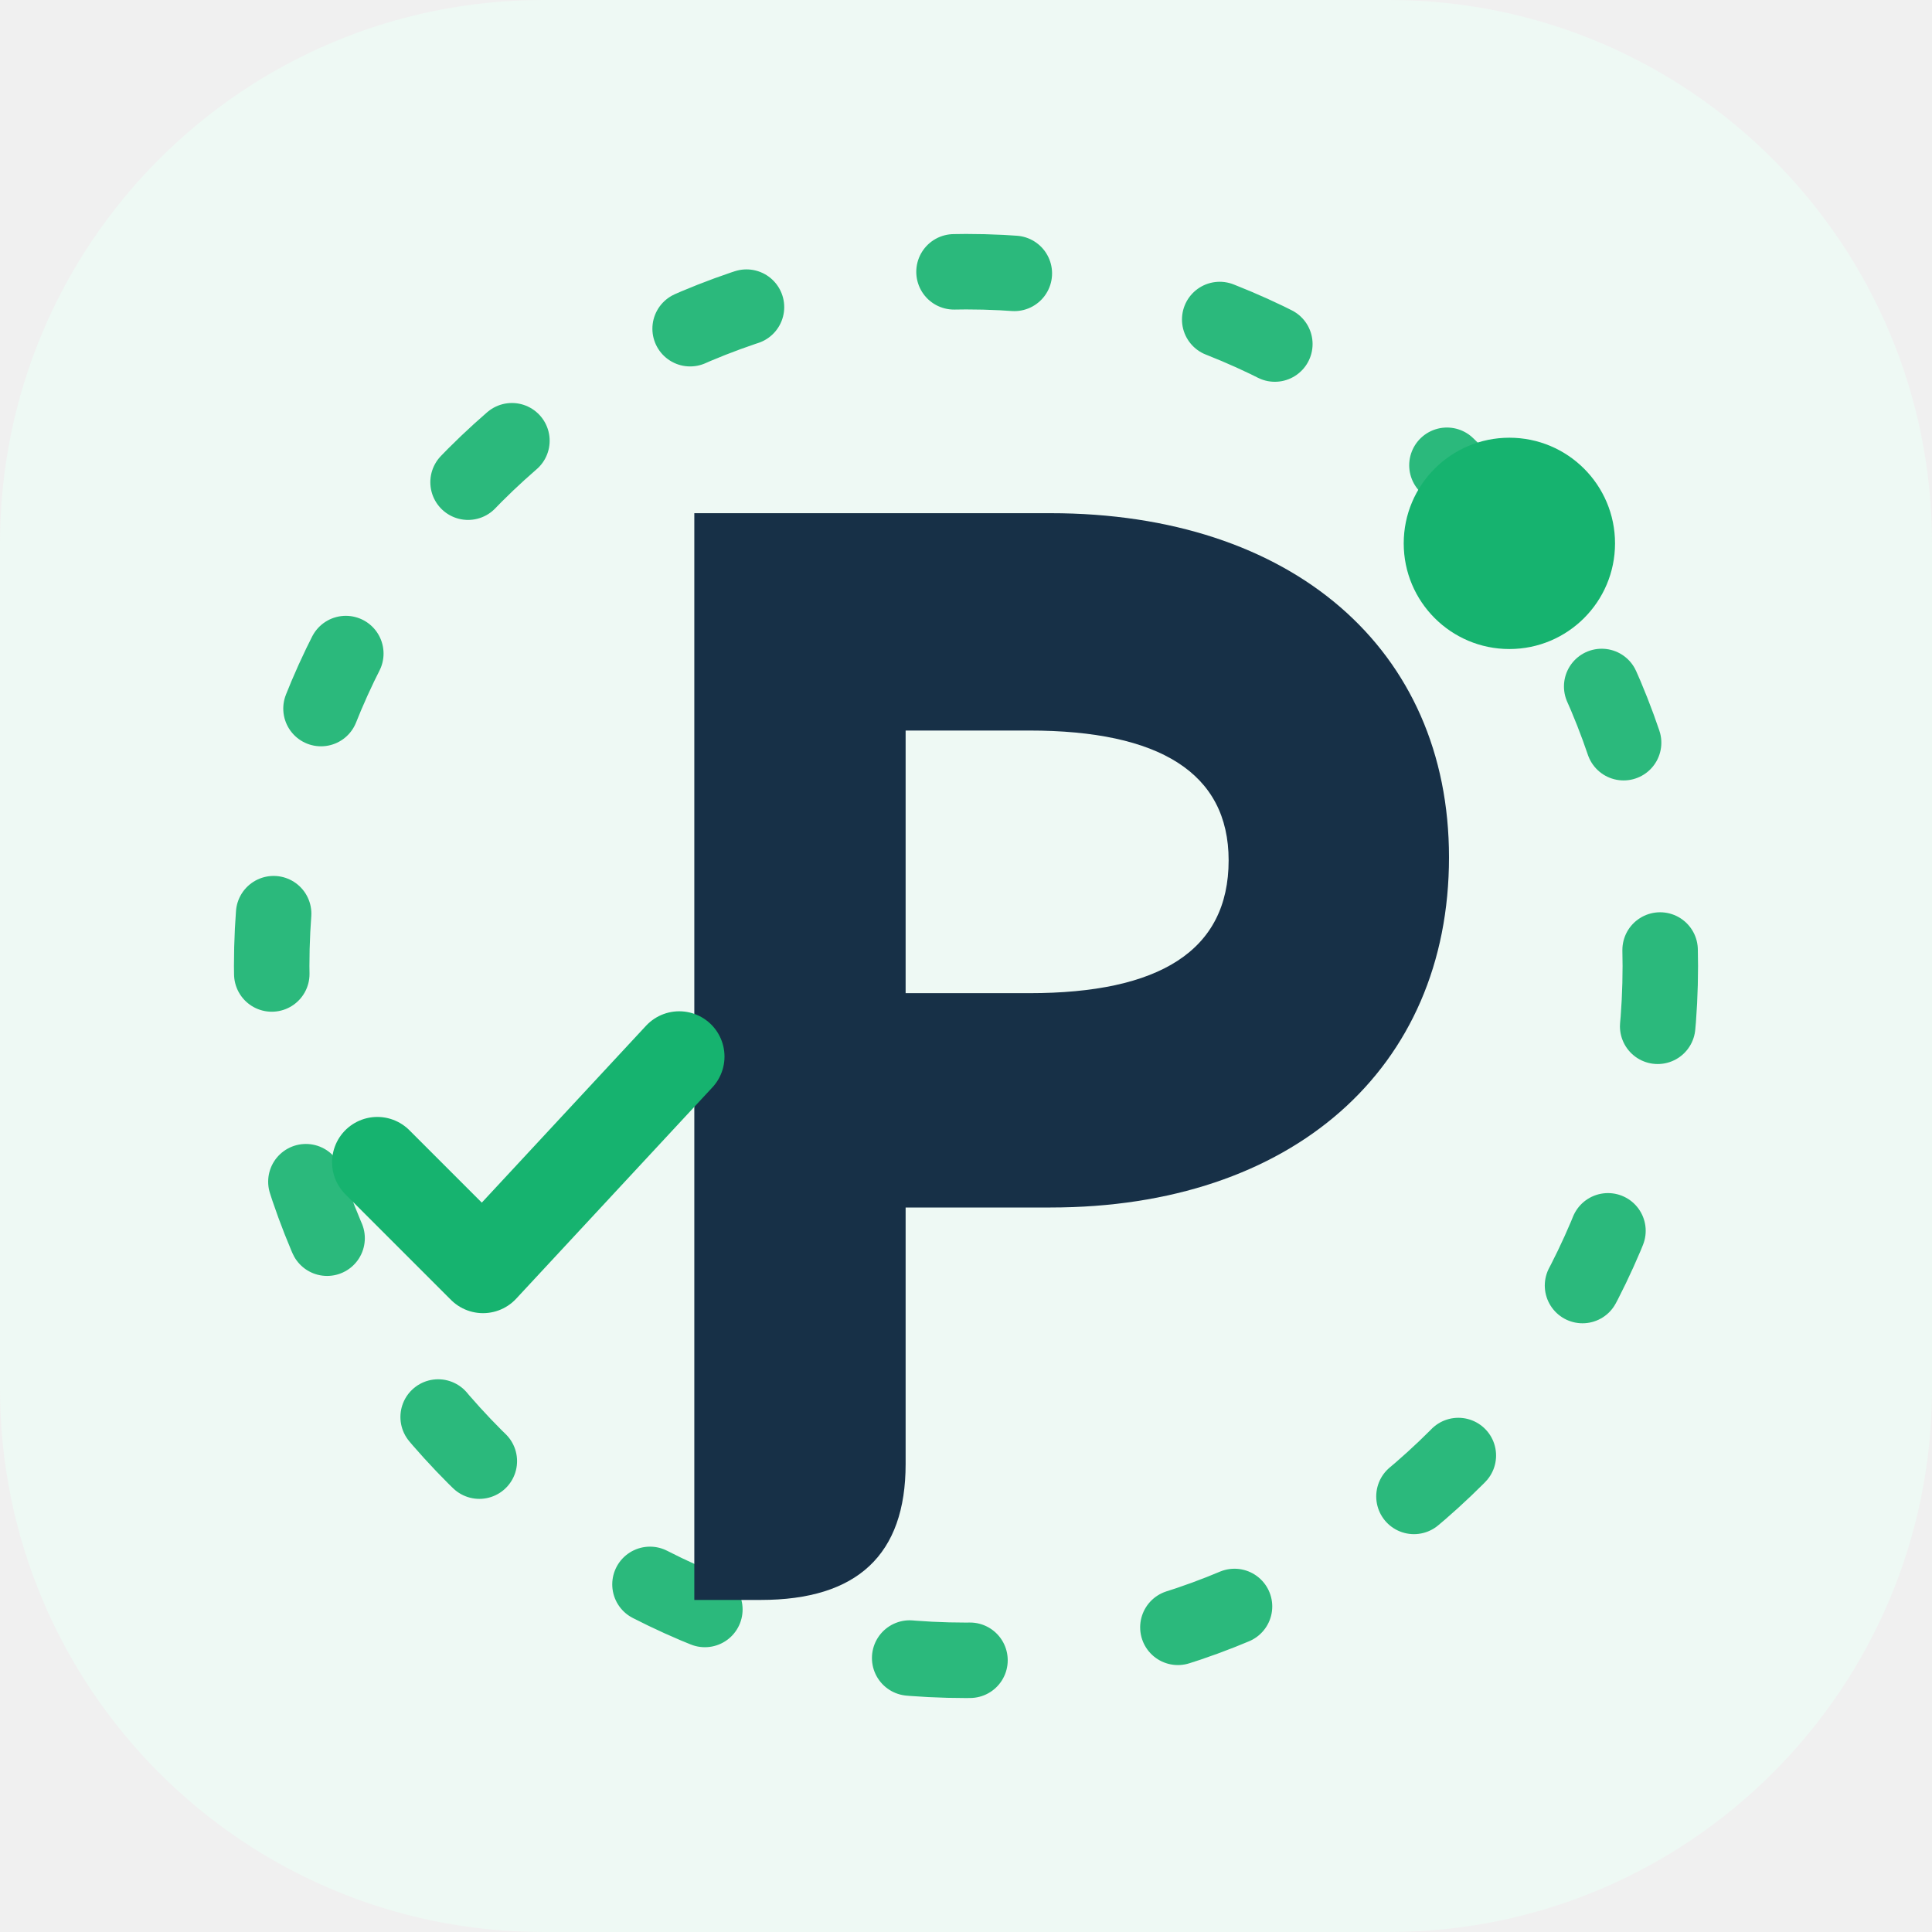
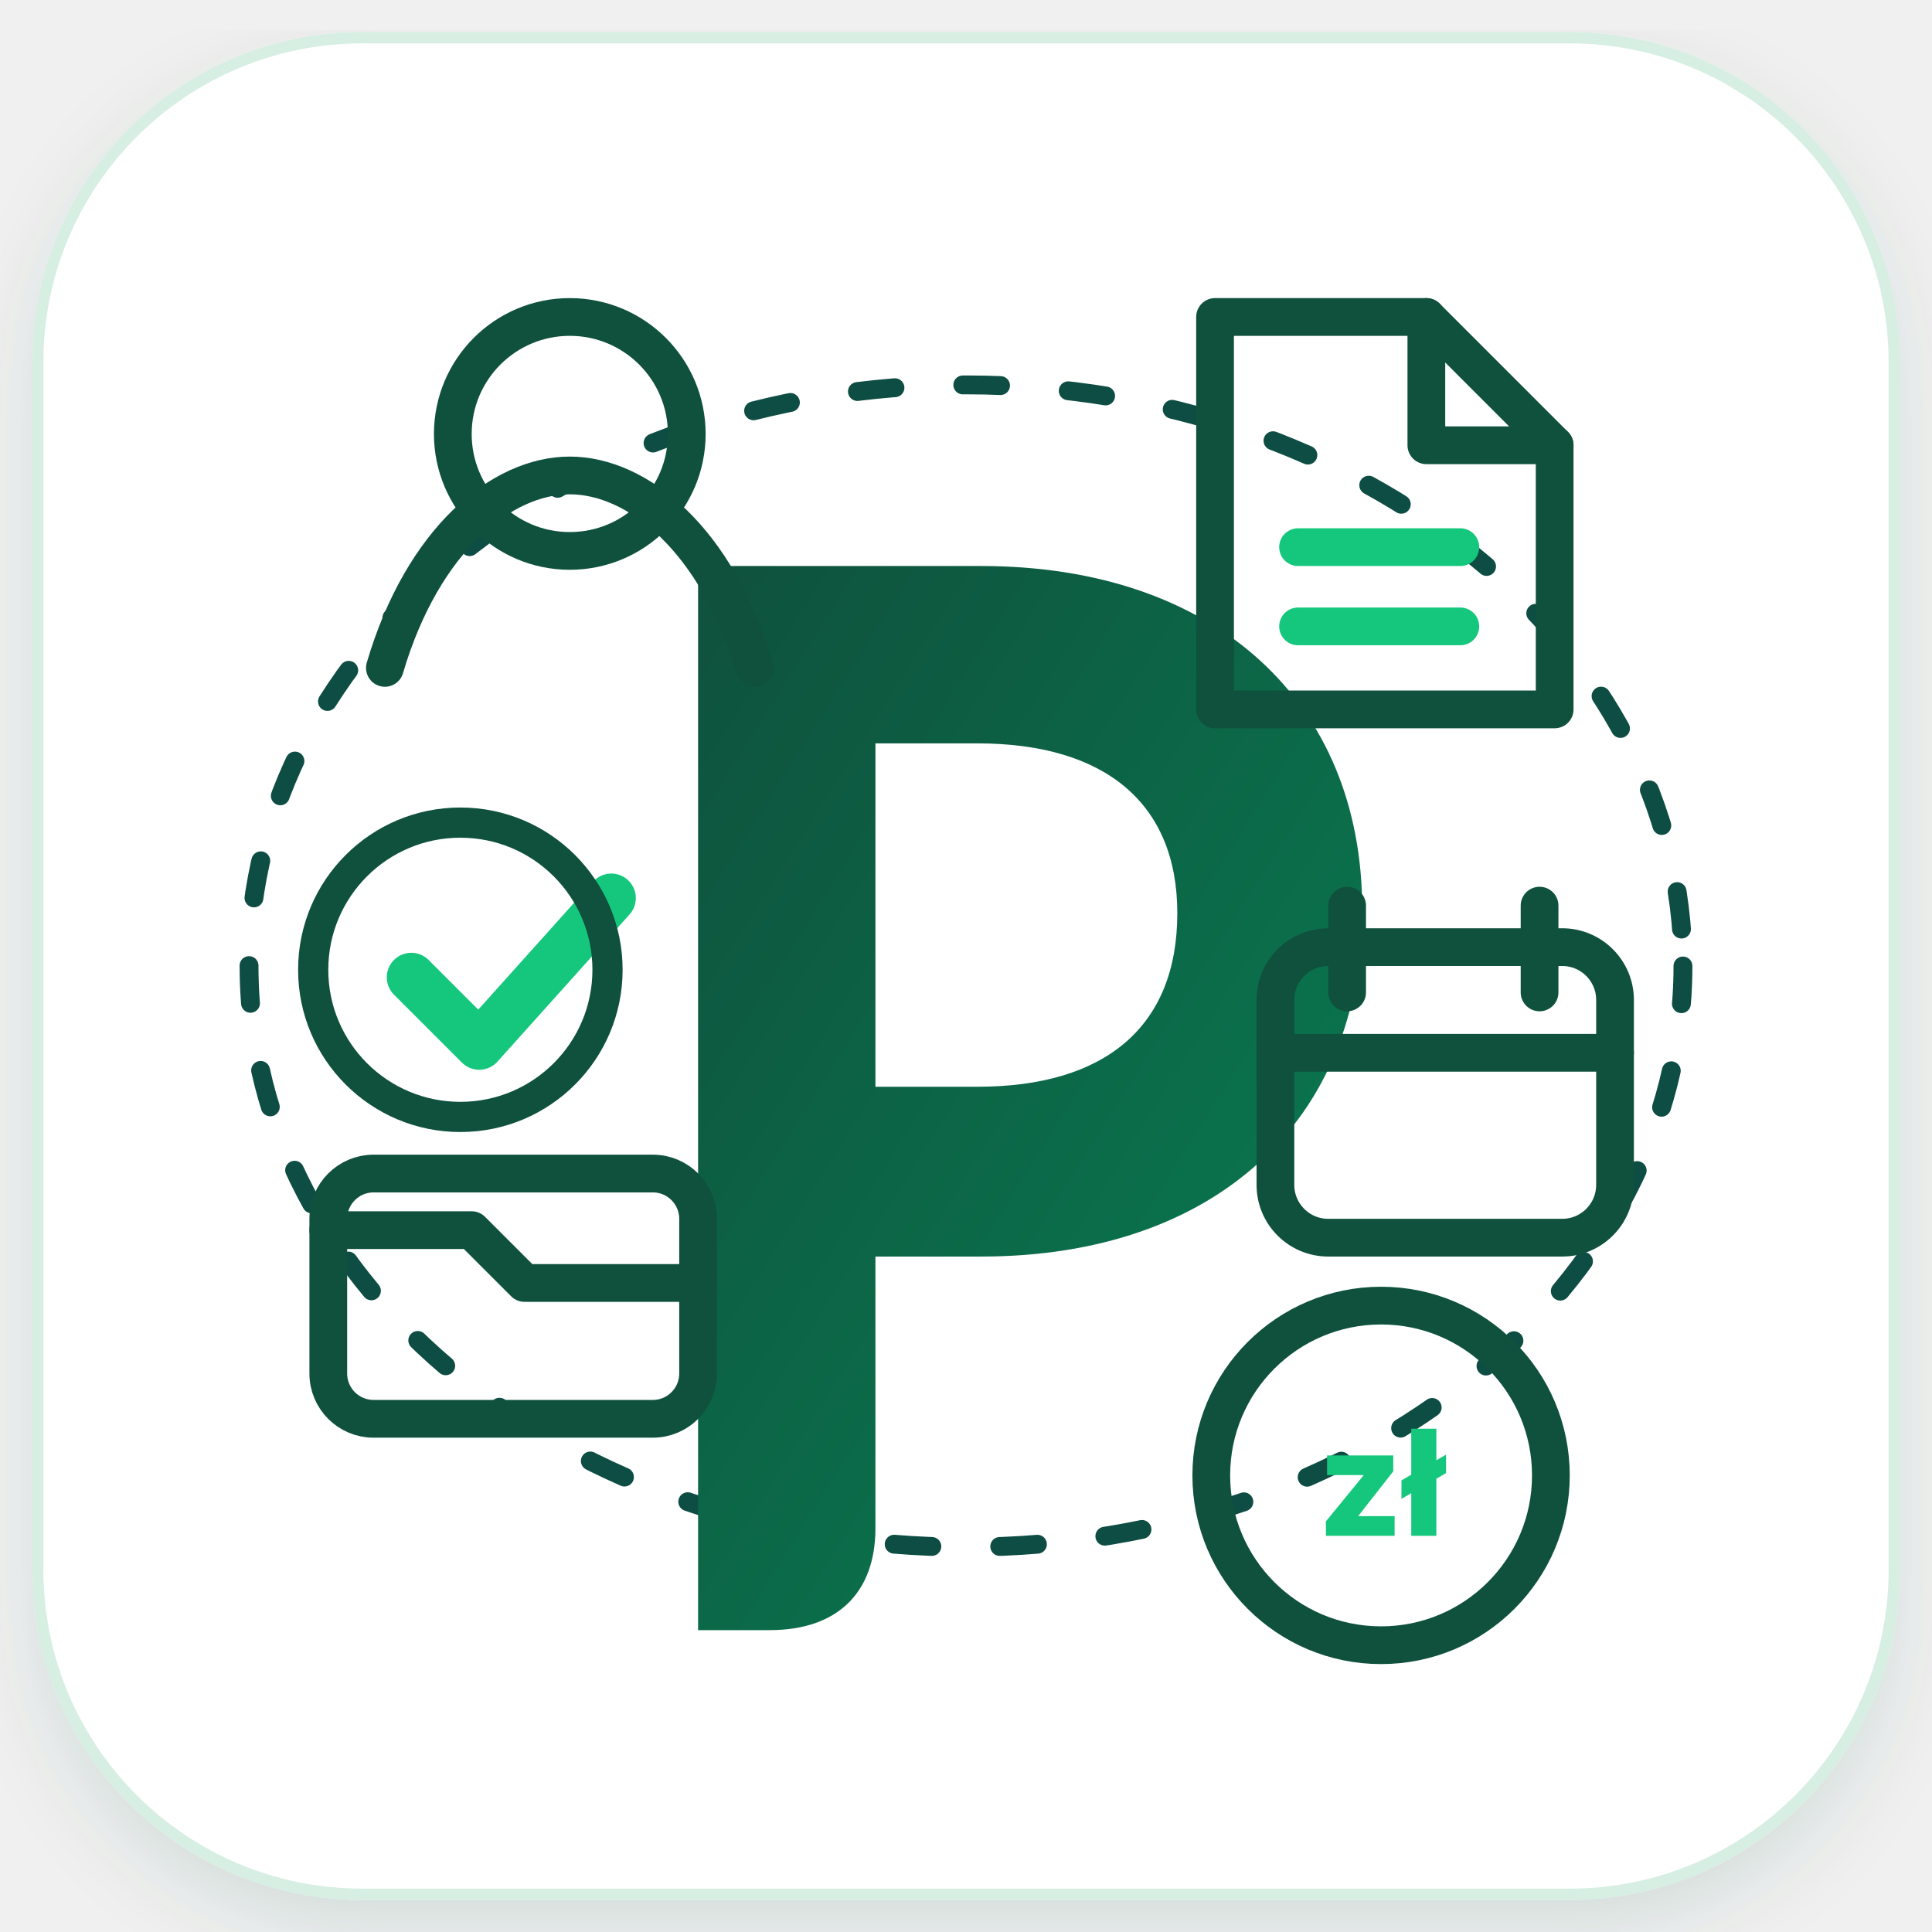
- <svg xmlns="http://www.w3.org/2000/svg" viewBox="0 0 64 64" role="img" aria-labelledby="title desc">
-   <rect width="64" height="64" rx="18" fill="#eef9f4" />
-   <circle cx="32" cy="32" r="23" fill="none" stroke="#16b36f" stroke-width="2.5" stroke-linecap="round" stroke-dasharray="2 7" opacity=".9" />
-   <path d="M23 17h11.8c8 0 13.2 4.5 13.2 11.4 0 7-5.2 11.6-13.2 11.6H30v8.5c0 3-1.6 4.5-4.8 4.5H23V17Zm7 7.2v8.7h4.1c4.3 0 6.6-1.4 6.6-4.4 0-2.9-2.3-4.3-6.6-4.3H30Z" fill="#173047" />
-   <circle cx="50" cy="18" r="3.5" fill="#16b36f" />
-   <path d="M12.5 38.5 16 42l6.5-7" fill="none" stroke="#16b36f" stroke-width="3" stroke-linecap="round" stroke-linejoin="round" />
+ <svg xmlns="http://www.w3.org/2000/svg" viewBox="0 0 512 512" role="img" aria-labelledby="title desc">
+   <defs>
+     <linearGradient id="g" x1="0" y1="0" x2="1" y2="1">
+       <stop offset="0" stop-color="#0f513d" />
+       <stop offset="1" stop-color="#087f53" />
+     </linearGradient>
+     <filter id="s" x="-20%" y="-20%" width="140%" height="140%">
+       <feDropShadow dx="0" dy="8" stdDeviation="10" flood-color="#0b5d43" flood-opacity=".12" />
+     </filter>
+   </defs>
+   <rect x="10" y="10" width="492" height="492" rx="86" fill="#fff" stroke="#d7efe3" stroke-width="3" filter="url(#s)" />
+   <ellipse cx="256" cy="256" rx="190" ry="154" fill="none" stroke="#0e4d43" stroke-width="5" stroke-linecap="round" stroke-dasharray="10 18" />
+   <path d="M185 150h75c62 0 101 36 101 91 0 56-39 92-101 92h-28v72c0 17-10 27-28 27h-19V150Zm47 47v91h27c34 0 53-16 53-46 0-29-19-45-53-45h-27Z" fill="url(#g)" />
+   <g fill="none" stroke="#0f513d" stroke-width="10" stroke-linecap="round" stroke-linejoin="round">
+     <circle cx="151" cy="115" r="31" />
+     <path d="M102 177c10-34 31-51 49-51s39 17 49 51" />
+     <path d="M322 84h56l34 34v70h-90z" />
+     <path d="M378 84v34h34" />
+     <path d="M344 145h43M344 166h43" stroke="#14c77c" />
+     <rect x="338" y="251" width="90" height="77" rx="14" />
+     <path d="M338 279h90M357 240v23M408 240v23" />
+     <rect x="87" y="311" width="98" height="65" rx="12" />
+     <path d="M87 326h38l14 14h46" />
+     <circle cx="366" cy="391" r="45" />
+   </g>
+   <path d="M109 259l18 18 35-39" fill="none" stroke="#15c77d" stroke-width="13" stroke-linecap="round" stroke-linejoin="round" />
+   <circle cx="122" cy="257" r="39" fill="none" stroke="#0f513d" stroke-width="8" />
+   <text x="366" y="407" text-anchor="middle" font-family="Inter,Arial,sans-serif" font-size="39" font-weight="800" fill="#14c77c">zł</text>
</svg>
